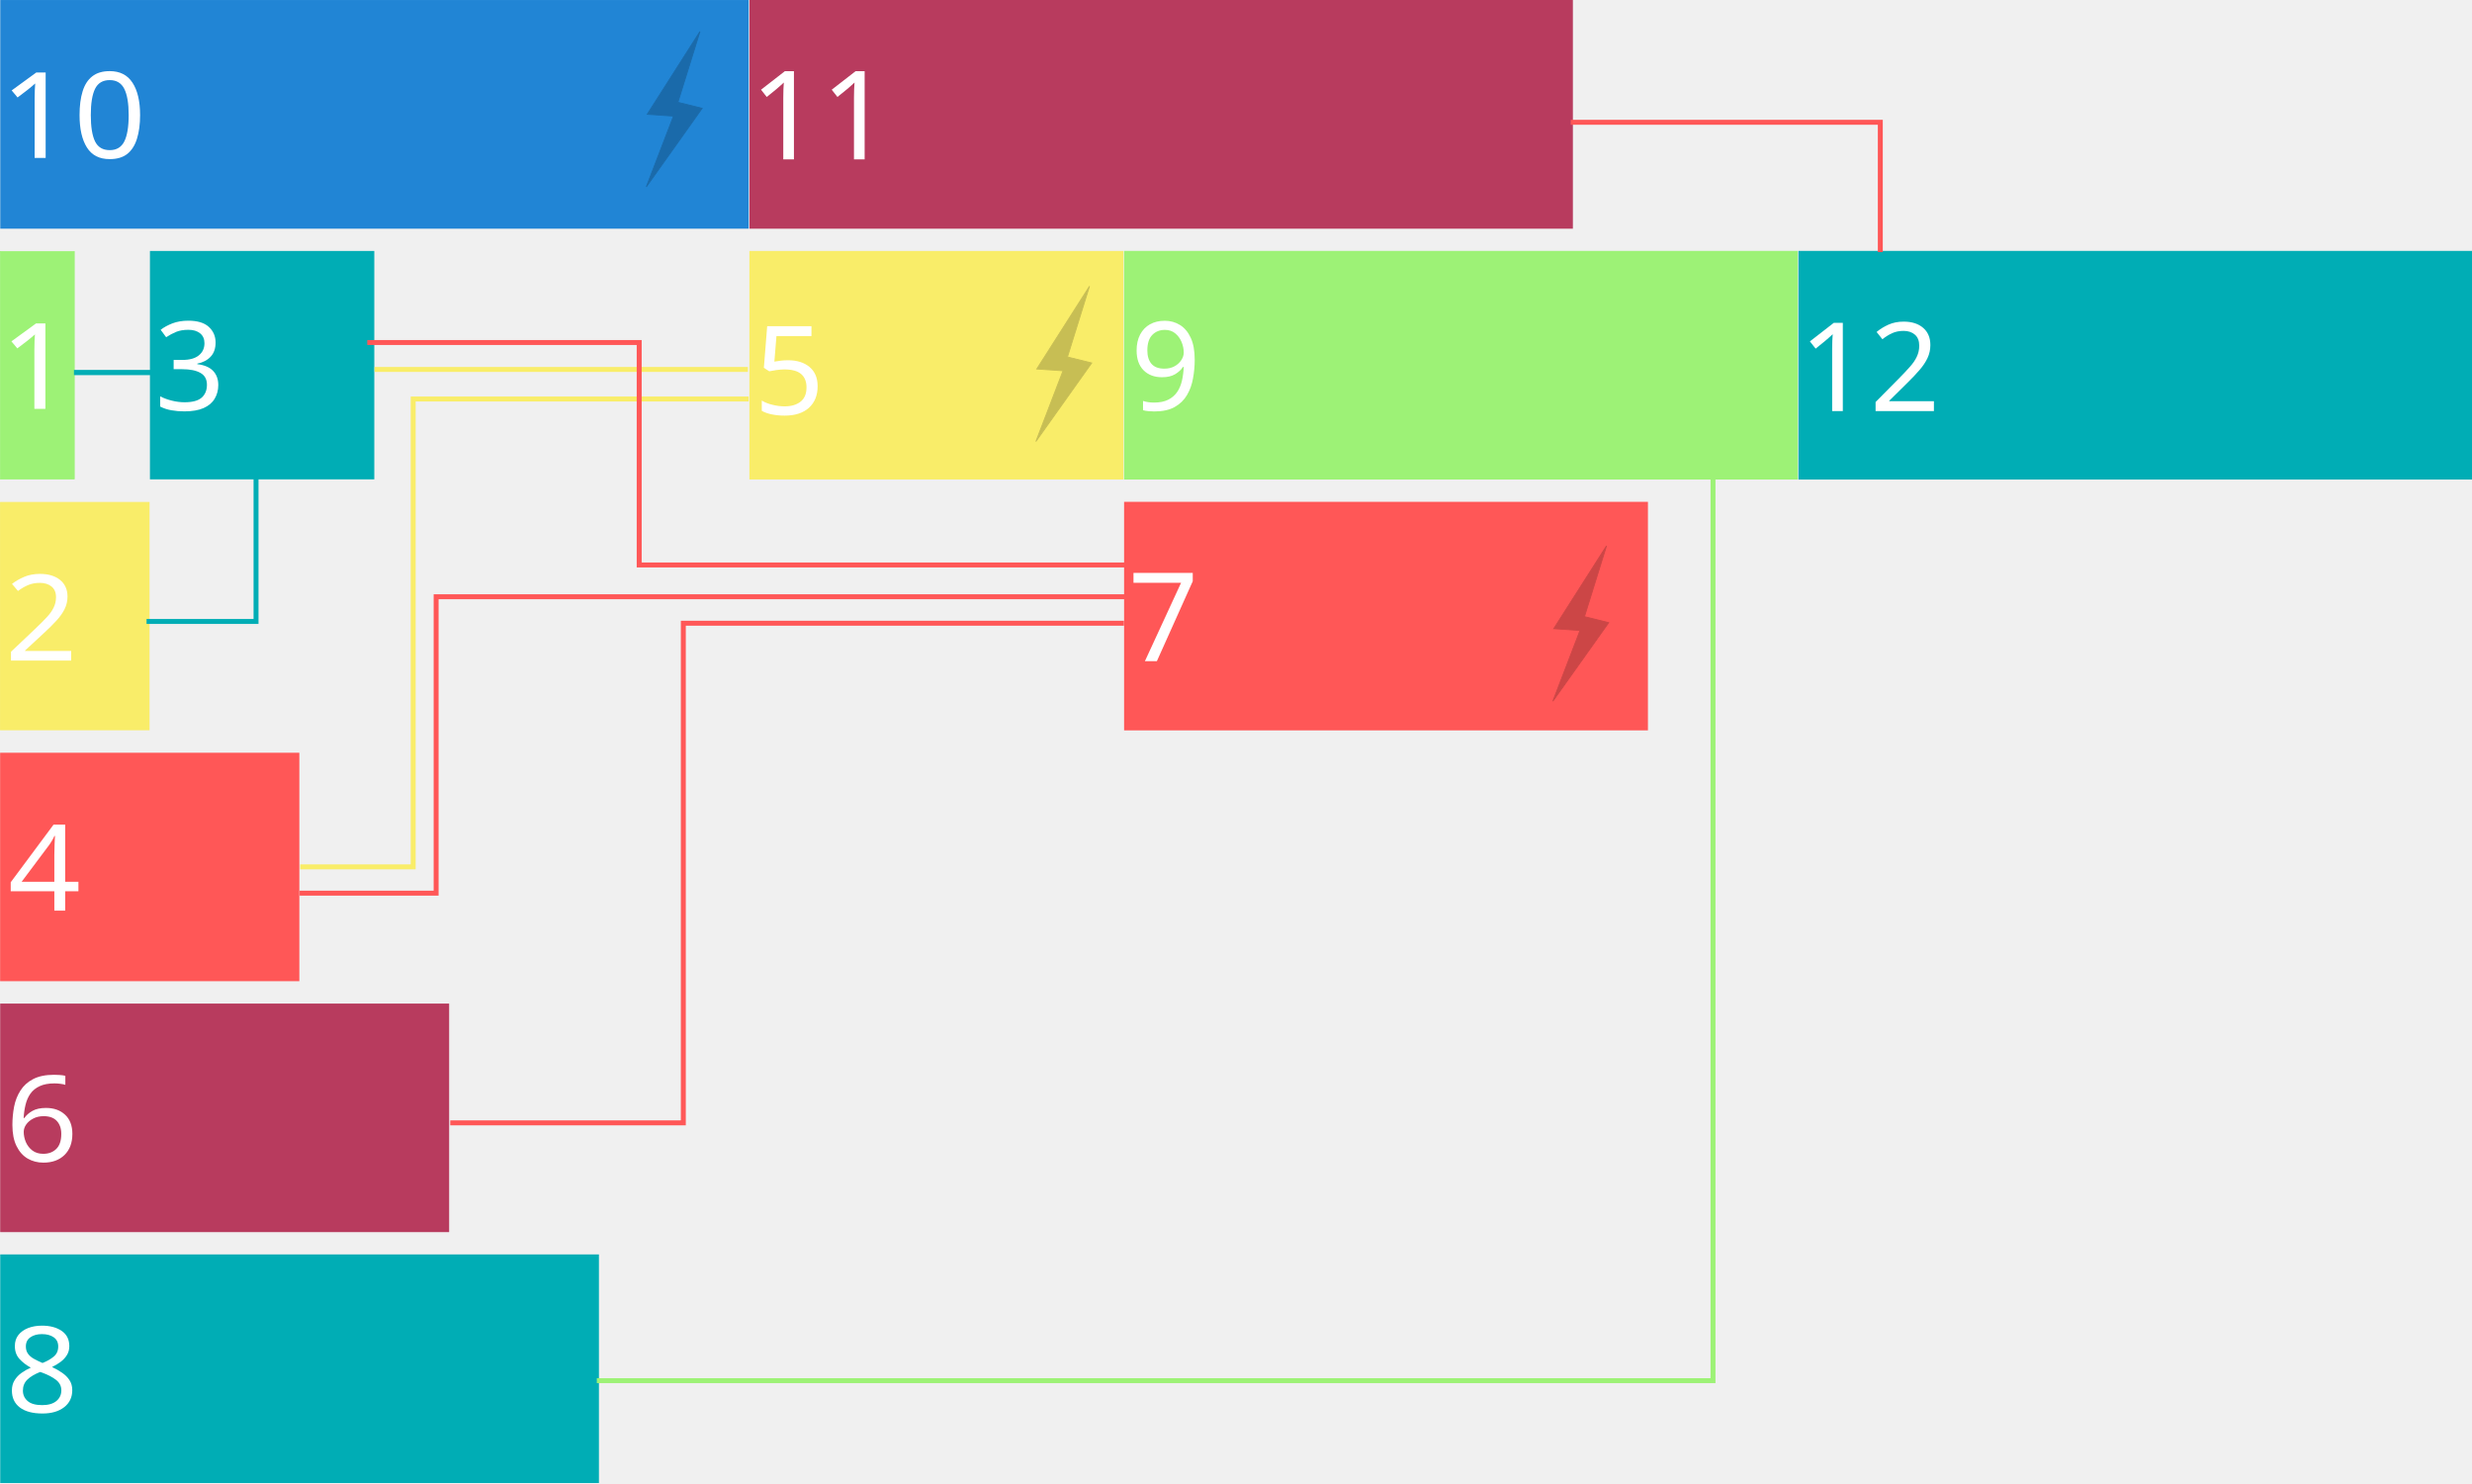
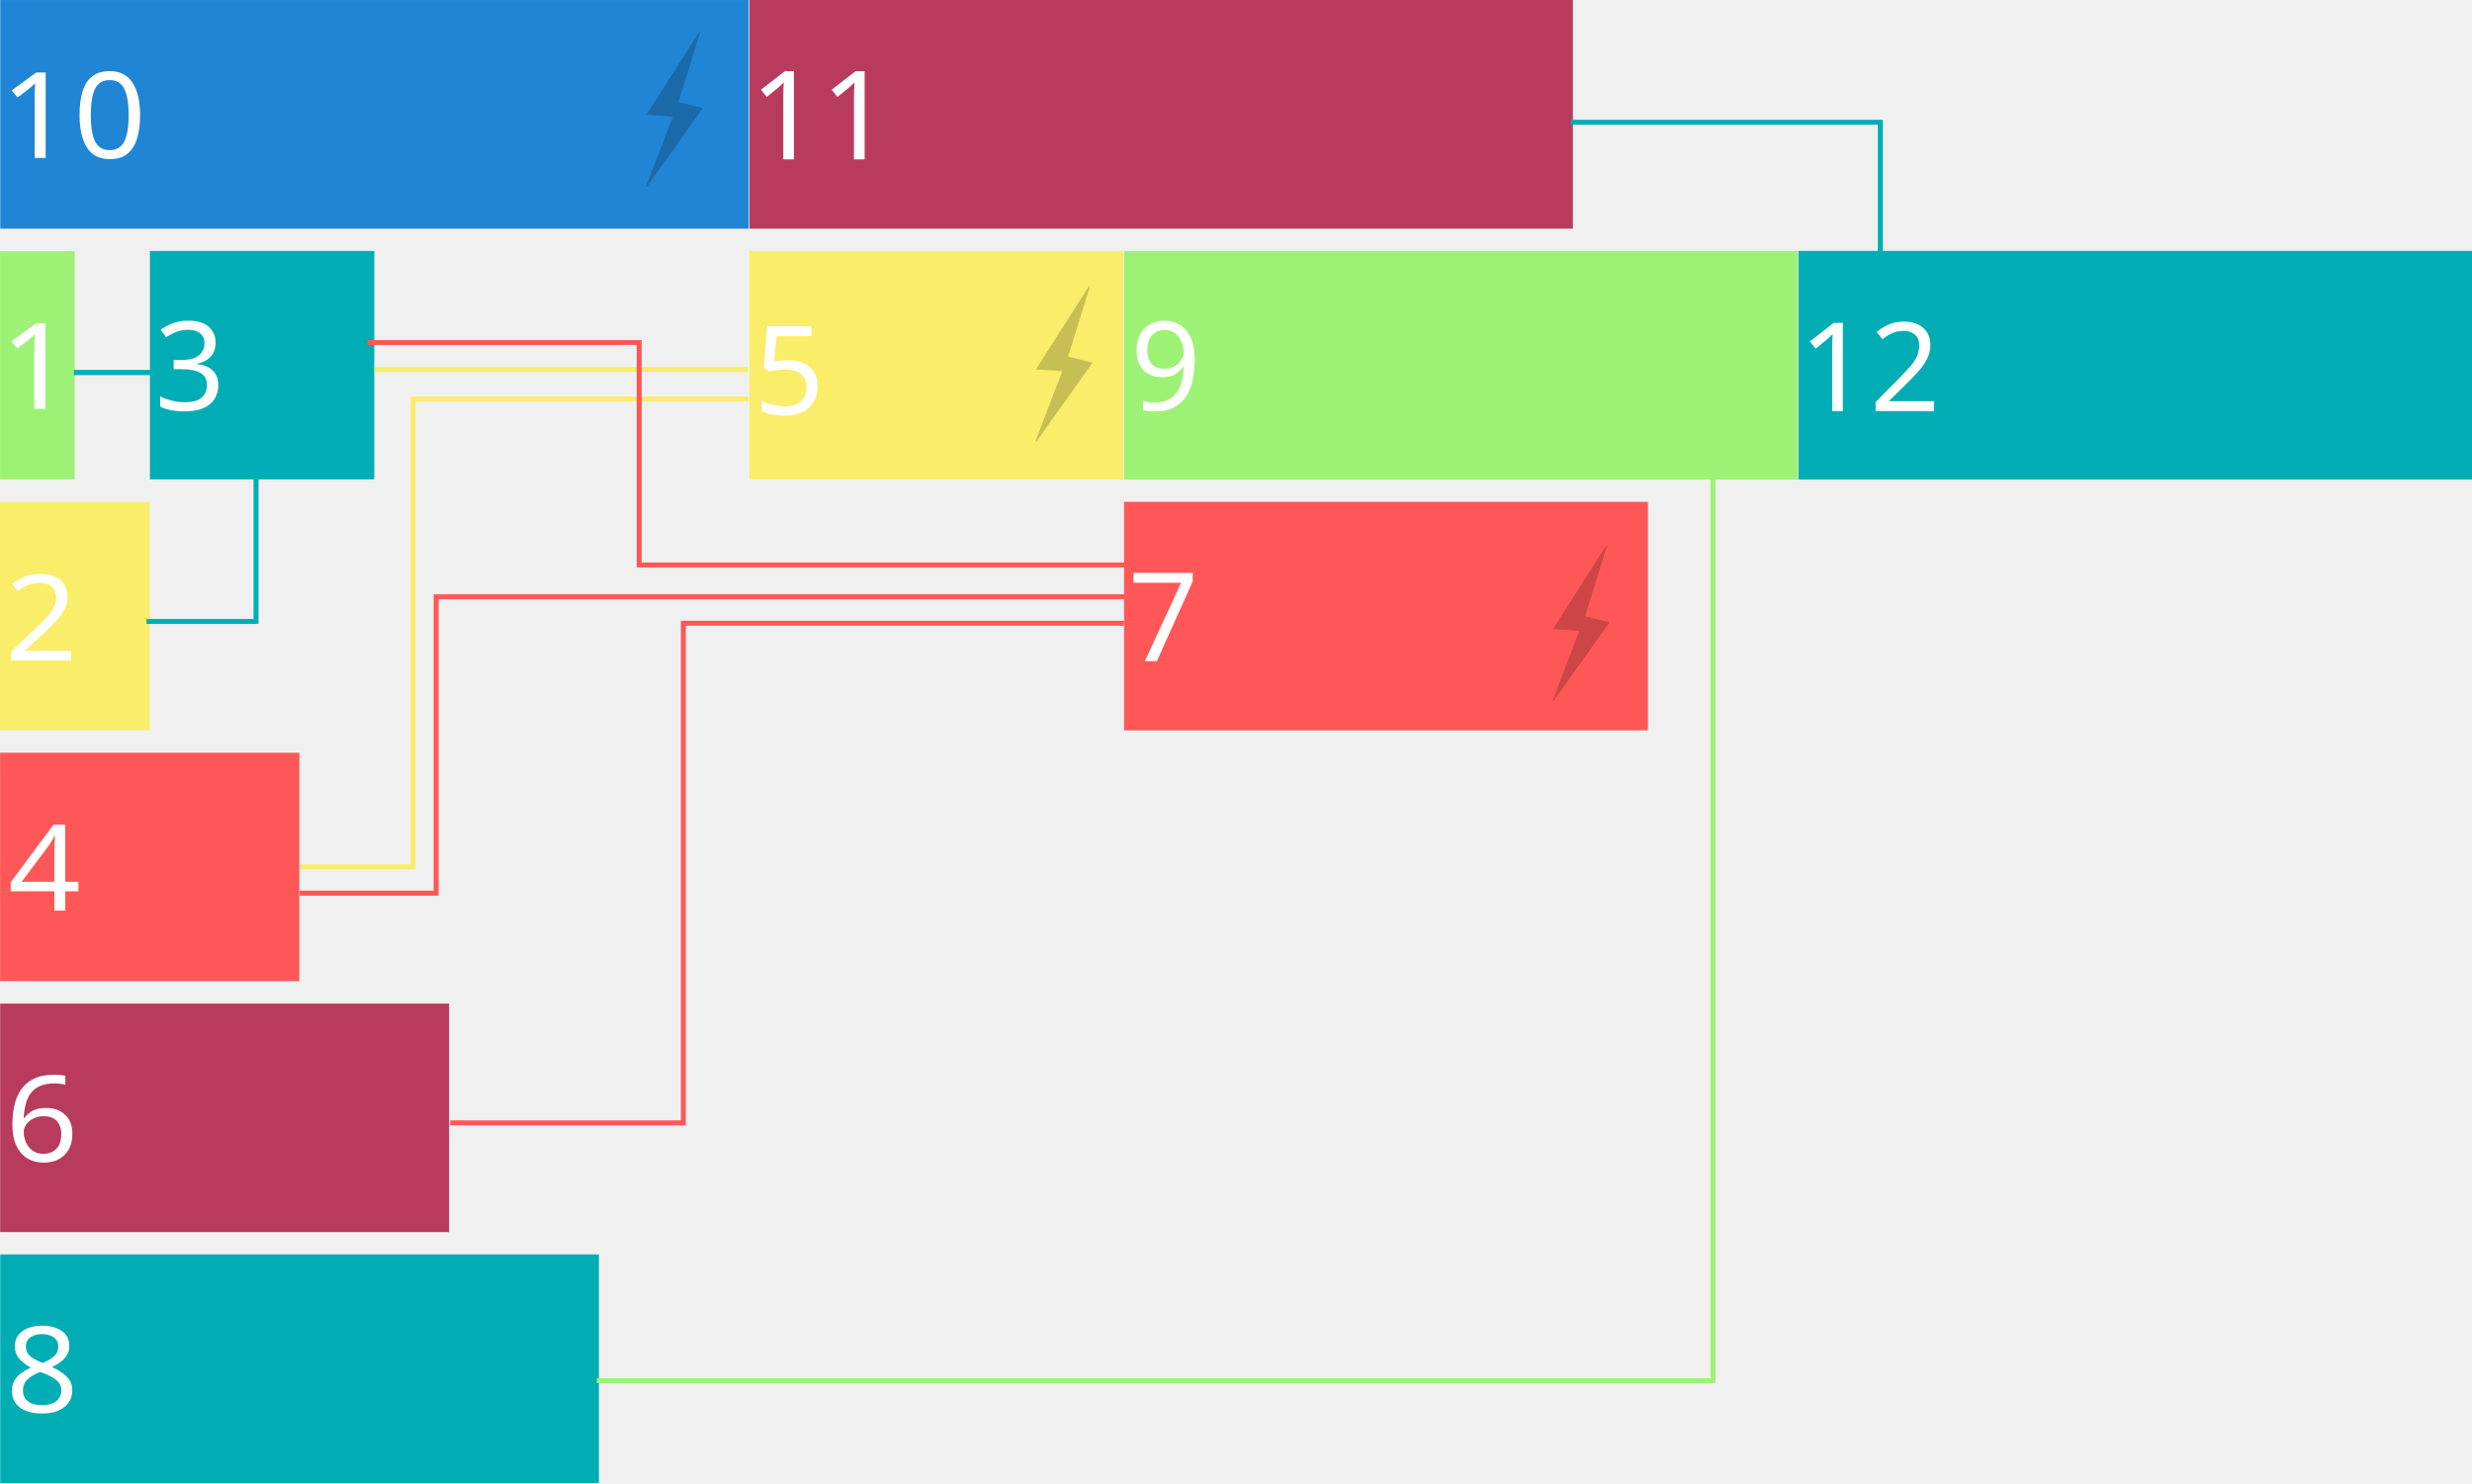
<svg xmlns="http://www.w3.org/2000/svg" width="141.111mm" height="84.667mm" viewBox="0 0 500 300" id="svg7712" version="1.1">
  <defs id="defs7714" />
  <g id="layer1" transform="translate(-3.7252903e-8,-752.3617)">
    <rect style="opacity:1;fill:#2185d5;fill-opacity:1;fill-rule:nonzero;stroke:#2185d5;stroke-width:0.541;stroke-miterlimit:4;stroke-dasharray:none;stroke-dashoffset:0;stroke-opacity:1" id="rect9066" width="150.85" height="45.714" x="0.323" y="752.635" />
    <text xml:space="preserve" style="font-style:normal;font-weight:normal;font-size:25px;line-height:125%;font-family:sans-serif;letter-spacing:0px;word-spacing:0px;fill:#ffffff;fill-opacity:1;stroke:none;stroke-width:1px;stroke-linecap:butt;stroke-linejoin:miter;stroke-opacity:1" x="0.072" y="809.594" id="text9026" transform="scale(1.03224,0.9687672)">
      <tspan id="tspan9028" x="0.072" y="809.594">10</tspan>
    </text>
    <rect style="opacity:1;fill:#b83b5e;fill-opacity:1;fill-rule:nonzero;stroke:#b83b5e;stroke-width:0.42;stroke-miterlimit:4;stroke-dasharray:none;stroke-dashoffset:0;stroke-opacity:1" id="rect9048" width="90.389" height="45.809" x="0.245" y="955.587" />
    <text xml:space="preserve" style="font-style:normal;font-weight:normal;font-size:25px;line-height:125%;font-family:sans-serif;letter-spacing:0px;word-spacing:0px;fill:#ffffff;fill-opacity:1;stroke:none;stroke-width:1px;stroke-linecap:butt;stroke-linejoin:miter;stroke-opacity:1" x="1.056" y="1019.138" id="text9050" transform="scale(1.03224,0.9687672)">
      <tspan id="tspan9052" x="1.056" y="1019.138">6</tspan>
    </text>
    <rect y="1006.362" x="0.286" height="45.758" width="120.615" id="rect9054" style="opacity:1;fill:#00adb5;fill-opacity:1;fill-rule:nonzero;stroke:#00adb5;stroke-width:0.484;stroke-miterlimit:4;stroke-dasharray:none;stroke-dashoffset:0;stroke-opacity:1" />
    <text xml:space="preserve" style="font-style:normal;font-weight:normal;font-size:25px;line-height:125%;font-family:sans-serif;letter-spacing:0px;word-spacing:0px;fill:#ffffff;fill-opacity:1;stroke:none;stroke-width:1px;stroke-linecap:butt;stroke-linejoin:miter;stroke-opacity:1" x="1.114" y="1071.524" id="text9056" transform="scale(1.03224,0.9687672)">
      <tspan id="tspan9058" x="1.114" y="1071.524">8</tspan>
    </text>
    <rect y="904.807" x="0.195" height="45.869" width="60.179" id="rect9060" style="opacity:1;fill:#ff5757;fill-opacity:1;fill-rule:nonzero;stroke:#ff5757;stroke-width:0.343;stroke-miterlimit:4;stroke-dasharray:none;stroke-dashoffset:0;stroke-opacity:1" />
    <text xml:space="preserve" style="font-style:normal;font-weight:normal;font-size:25px;line-height:125%;font-family:sans-serif;letter-spacing:0px;word-spacing:0px;fill:#ffffff;fill-opacity:1;stroke:none;stroke-width:1px;stroke-linecap:butt;stroke-linejoin:miter;stroke-opacity:1" x="1.571" y="966.764" id="text9044" transform="scale(1.03224,0.9687672)">
      <tspan id="tspan9046" x="1.571" y="966.764">4</tspan>
    </text>
    <rect style="opacity:1;fill:#f9ed69;fill-opacity:1;fill-rule:nonzero;stroke:#f9ed69;stroke-width:0.242;stroke-miterlimit:4;stroke-dasharray:none;stroke-dashoffset:0;stroke-opacity:1" id="rect9062" width="29.999" height="45.947" x="0.131" y="854.018" />
    <text xml:space="preserve" style="font-style:normal;font-weight:normal;font-size:25px;line-height:125%;font-family:sans-serif;letter-spacing:0px;word-spacing:0px;fill:#ffffff;fill-opacity:1;stroke:none;stroke-width:1px;stroke-linecap:butt;stroke-linejoin:miter;stroke-opacity:1" x="0.947" y="914.543" id="text9038" transform="scale(1.03224,0.9687672)">
      <tspan id="tspan9040" x="0.947" y="914.543">2</tspan>
    </text>
    <rect y="803.241" x="0.085" height="46.003" width="14.935" id="rect9064" style="opacity:1;fill:#9df276;fill-opacity:1;fill-rule:nonzero;stroke:#9df276;stroke-width:0.171;stroke-miterlimit:4;stroke-dasharray:none;stroke-dashoffset:0;stroke-opacity:1" />
    <text xml:space="preserve" style="font-style:normal;font-weight:normal;font-size:25px;line-height:125%;font-family:sans-serif;letter-spacing:0px;word-spacing:0px;fill:#ffffff;fill-opacity:1;stroke:none;stroke-width:1px;stroke-linecap:butt;stroke-linejoin:miter;stroke-opacity:1" x="0.021" y="861.992" id="text9032" transform="scale(1.03224,0.9687672)">
      <tspan id="tspan9034" x="0.021" y="861.992">1</tspan>
    </text>
    <rect y="803.276" x="30.475" height="45.905" width="45.083" id="rect9068" style="opacity:1;fill:#00adb5;fill-opacity:1;fill-rule:nonzero;stroke:#00adb5;stroke-width:0.297;stroke-miterlimit:4;stroke-dasharray:none;stroke-dashoffset:0;stroke-opacity:1" />
    <text xml:space="preserve" style="font-style:normal;font-weight:normal;font-size:25px;line-height:125%;font-family:sans-serif;letter-spacing:0px;word-spacing:0px;fill:#ffffff;fill-opacity:1;stroke:none;stroke-width:1px;stroke-linecap:butt;stroke-linejoin:miter;stroke-opacity:1" x="31.279" y="835.329" id="text9070">
      <tspan id="tspan9072" x="31.279" y="835.329">3</tspan>
    </text>
    <rect y="752.646" x="151.884" height="45.693" width="165.971" id="rect9074" style="opacity:1;fill:#b83b5e;fill-opacity:1;fill-rule:nonzero;stroke:#b83b5e;stroke-width:0.568;stroke-miterlimit:4;stroke-dasharray:none;stroke-dashoffset:0;stroke-opacity:1" />
    <text xml:space="preserve" style="font-style:normal;font-weight:normal;font-size:25px;line-height:125%;font-family:sans-serif;letter-spacing:0px;word-spacing:0px;fill:#ffffff;fill-opacity:1;stroke:none;stroke-width:1px;stroke-linecap:butt;stroke-linejoin:miter;stroke-opacity:1" x="151.711" y="784.605" id="text9076">
      <tspan id="tspan9078" x="151.711" y="784.605">11</tspan>
    </text>
    <rect style="opacity:1;fill:#f9ed69;fill-opacity:1;fill-rule:nonzero;stroke:#f9ed69;stroke-width:0.383;stroke-miterlimit:4;stroke-dasharray:none;stroke-dashoffset:0;stroke-opacity:1" id="rect9080" width="75.281" height="45.837" x="151.766" y="803.323" />
    <text xml:space="preserve" style="font-style:normal;font-weight:normal;font-size:25px;line-height:125%;font-family:sans-serif;letter-spacing:0px;word-spacing:0px;fill:#ffffff;fill-opacity:1;stroke:none;stroke-width:1px;stroke-linecap:butt;stroke-linejoin:miter;stroke-opacity:1" x="152.503" y="836.19" id="text9082">
      <tspan id="tspan9084" x="152.503" y="836.19">5</tspan>
    </text>
    <rect y="803.374" x="227.622" height="45.735" width="135.732" id="rect9092" style="opacity:1;fill:#9df276;fill-opacity:1;fill-rule:nonzero;stroke:#9df276;stroke-width:0.514;stroke-miterlimit:4;stroke-dasharray:none;stroke-dashoffset:0;stroke-opacity:1" />
    <text xml:space="preserve" style="font-style:normal;font-weight:normal;font-size:25px;line-height:125%;font-family:sans-serif;letter-spacing:0px;word-spacing:0px;fill:#ffffff;fill-opacity:1;stroke:none;stroke-width:1px;stroke-linecap:butt;stroke-linejoin:miter;stroke-opacity:1" x="228.647" y="835.342" id="text9076-2">
      <tspan id="tspan9078-8" x="228.647" y="835.342">9</tspan>
    </text>
    <rect style="opacity:1;fill:#00adb5;fill-opacity:1;fill-rule:nonzero;stroke:#00adb5;stroke-width:0.514;stroke-miterlimit:4;stroke-dasharray:none;stroke-dashoffset:0;stroke-opacity:1" id="rect9127" width="135.732" height="45.735" x="364.012" y="803.374" />
    <text xml:space="preserve" style="font-style:normal;font-weight:normal;font-size:25px;line-height:125%;font-family:sans-serif;letter-spacing:0px;word-spacing:0px;fill:#ffffff;fill-opacity:1;stroke:none;stroke-width:1px;stroke-linecap:butt;stroke-linejoin:miter;stroke-opacity:1" x="363.865" y="835.519" id="text9129">
      <tspan id="tspan9131" x="363.865" y="835.519">12</tspan>
    </text>
    <path style="fill:none;fill-rule:evenodd;stroke:#00adb5;stroke-width:1px;stroke-linecap:butt;stroke-linejoin:miter;stroke-opacity:1" d="m 29.643,878.076 22.143,0 0,-28.929" id="path9160" />
    <path style="fill:none;fill-rule:evenodd;stroke:#00adb5;stroke-width:1.053px;stroke-linecap:butt;stroke-linejoin:miter;stroke-opacity:1" d="m 14.957,827.719 15.444,0" id="path9162" />
    <path style="fill:none;fill-rule:evenodd;stroke:#f9ed69;stroke-width:1px;stroke-linecap:butt;stroke-linejoin:miter;stroke-opacity:1" d="m 75.761,827.098 75.509,0" id="path9164" />
    <path style="fill:none;fill-rule:evenodd;stroke:#ff5757;stroke-width:1px;stroke-linecap:butt;stroke-linejoin:miter;stroke-opacity:1" d="m 91.071,979.505 47.143,0 0,-101.071 89.124,0" id="path9168" />
    <path style="fill:none;fill-rule:evenodd;stroke:#f9ed69;stroke-width:1px;stroke-linecap:butt;stroke-linejoin:miter;stroke-opacity:1" d="m 60.714,927.719 22.857,0 0,-94.643 67.857,0" id="path9172" />
    <path style="fill:none;fill-rule:evenodd;stroke:#ff5757;stroke-width:1px;stroke-linecap:butt;stroke-linejoin:miter;stroke-opacity:1" d="m 60.609,933.038 27.605,0 0,-59.961 139.838,0" id="path9174" />
    <path style="fill:none;fill-rule:evenodd;stroke:#ff5757;stroke-width:1px;stroke-linecap:butt;stroke-linejoin:miter;stroke-opacity:1" d="m 74.286,821.648 55,0 0,45 99.124,0" id="path9176" />
    <path style="fill:none;fill-rule:evenodd;stroke:#9df276;stroke-width:1px;stroke-linecap:butt;stroke-linejoin:miter;stroke-opacity:1" d="m 120.713,1031.654 225.769,0 0,-182.838" id="path9178" />
-     <path style="fill:none;fill-rule:evenodd;stroke:#ff5757;stroke-width:1px;stroke-linecap:butt;stroke-linejoin:miter;stroke-opacity:1" d="m 317.693,777.096 62.629,0 0,26.264" id="path9180" />
+     <path style="fill:none;fill-rule:evenodd;stroke:#00adb5;stroke-width:1px;stroke-linecap:butt;stroke-linejoin:miter;stroke-opacity:1" d="m 317.693,777.096 62.629,0 0,26.264" id="path9180" />
    <rect y="854.1" x="227.592" height="45.783" width="105.5" id="rect9086" style="opacity:1;fill:#ff5757;fill-opacity:1;fill-rule:nonzero;stroke:#ff5757;stroke-width:0.453;stroke-miterlimit:4;stroke-dasharray:none;stroke-dashoffset:0;stroke-opacity:1" />
    <text xml:space="preserve" style="font-style:normal;font-weight:normal;font-size:25px;line-height:125%;font-family:sans-serif;letter-spacing:0px;word-spacing:0px;fill:#ffffff;fill-opacity:1;stroke:none;stroke-width:1px;stroke-linecap:butt;stroke-linejoin:miter;stroke-opacity:1" x="228.171" y="886.104" id="text9088">
      <tspan id="tspan9090" x="228.171" y="886.104">7</tspan>
    </text>
    <path style="fill:#000000;fill-rule:evenodd;stroke:#000000;stroke-width:0.178px;stroke-linecap:butt;stroke-linejoin:miter;stroke-opacity:1;opacity:0.2" d="m 324.939,862.785 -10.669,16.746 5.312,0.36 -5.492,14.315 11.299,-15.89 -4.907,-1.216 z" id="path5954" />
    <path id="path9188" d="m 220.369,810.257 -10.669,16.746 5.312,0.36 -5.492,14.315 11.299,-15.89 -4.907,-1.216 z" style="fill:#000000;fill-rule:evenodd;stroke:#000000;stroke-width:0.178px;stroke-linecap:butt;stroke-linejoin:miter;stroke-opacity:1;opacity:0.2" />
    <path style="fill:#000000;fill-rule:evenodd;stroke:#000000;stroke-width:0.178px;stroke-linecap:butt;stroke-linejoin:miter;stroke-opacity:1;opacity:0.2" d="m 141.577,758.74 -10.669,16.746 5.312,0.36 -5.492,14.315 11.299,-15.89 -4.907,-1.216 z" id="path9190" />
  </g>
</svg>
